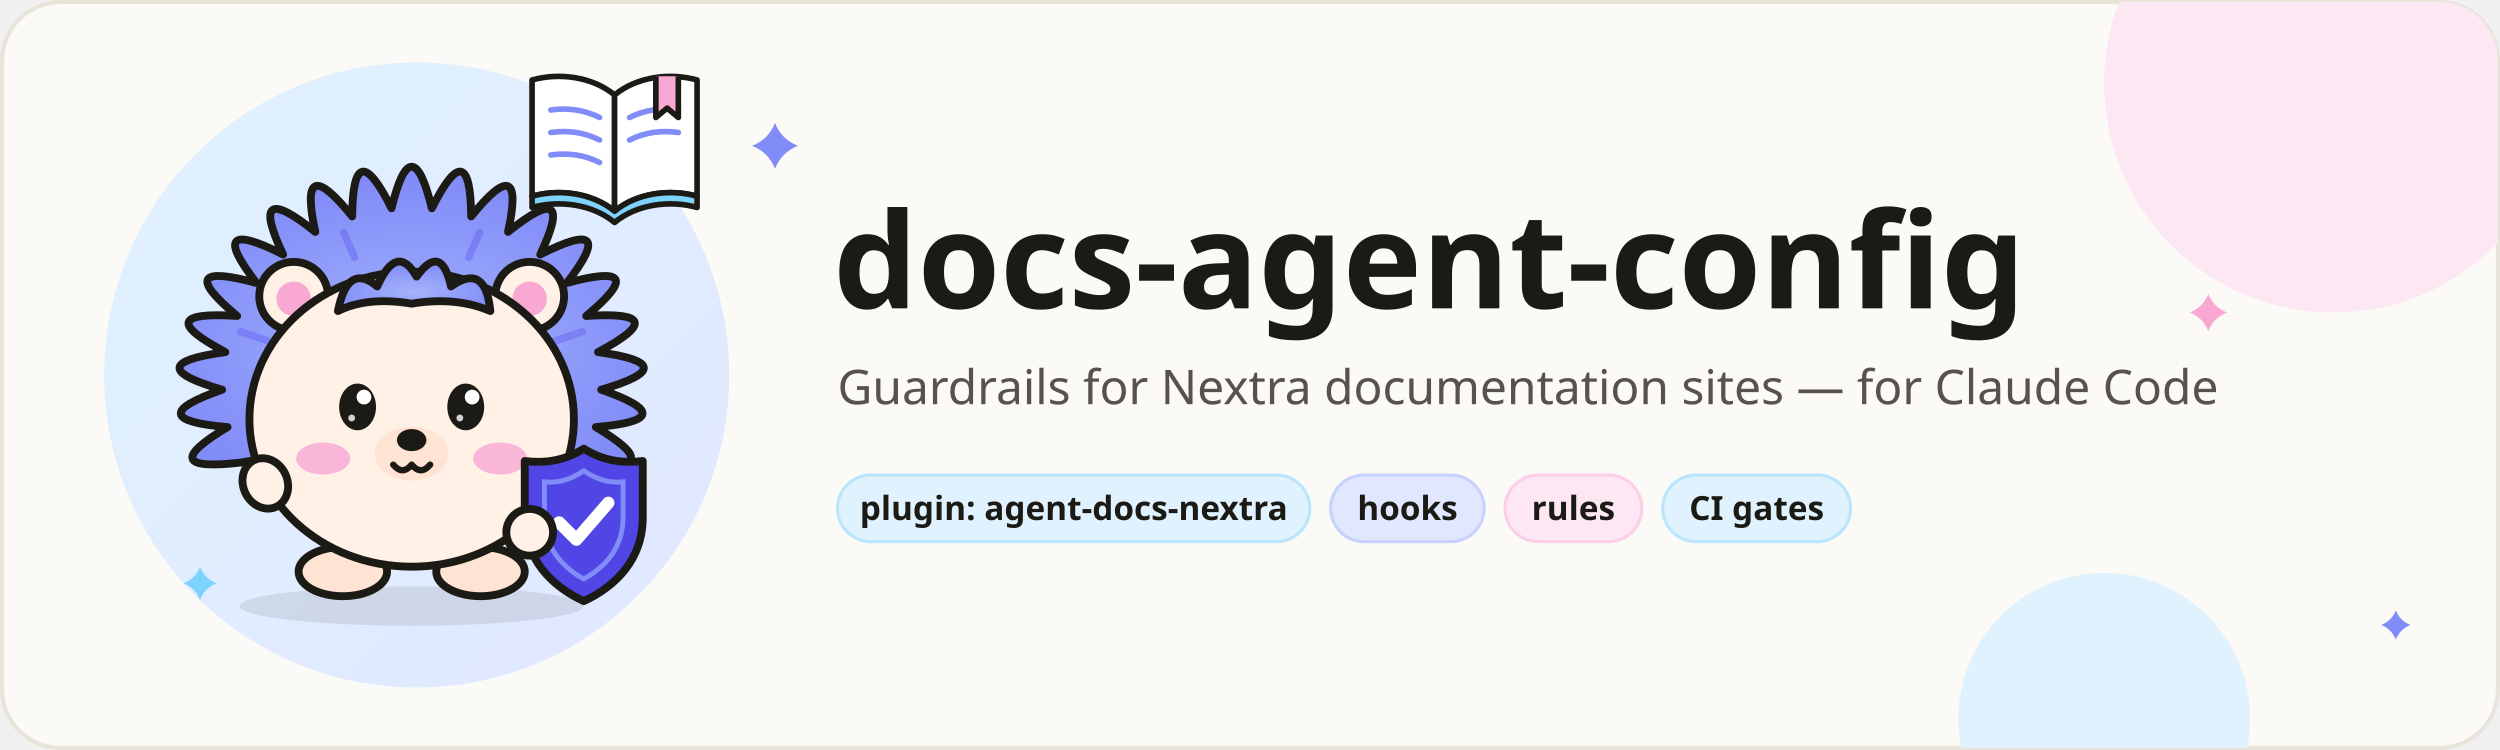
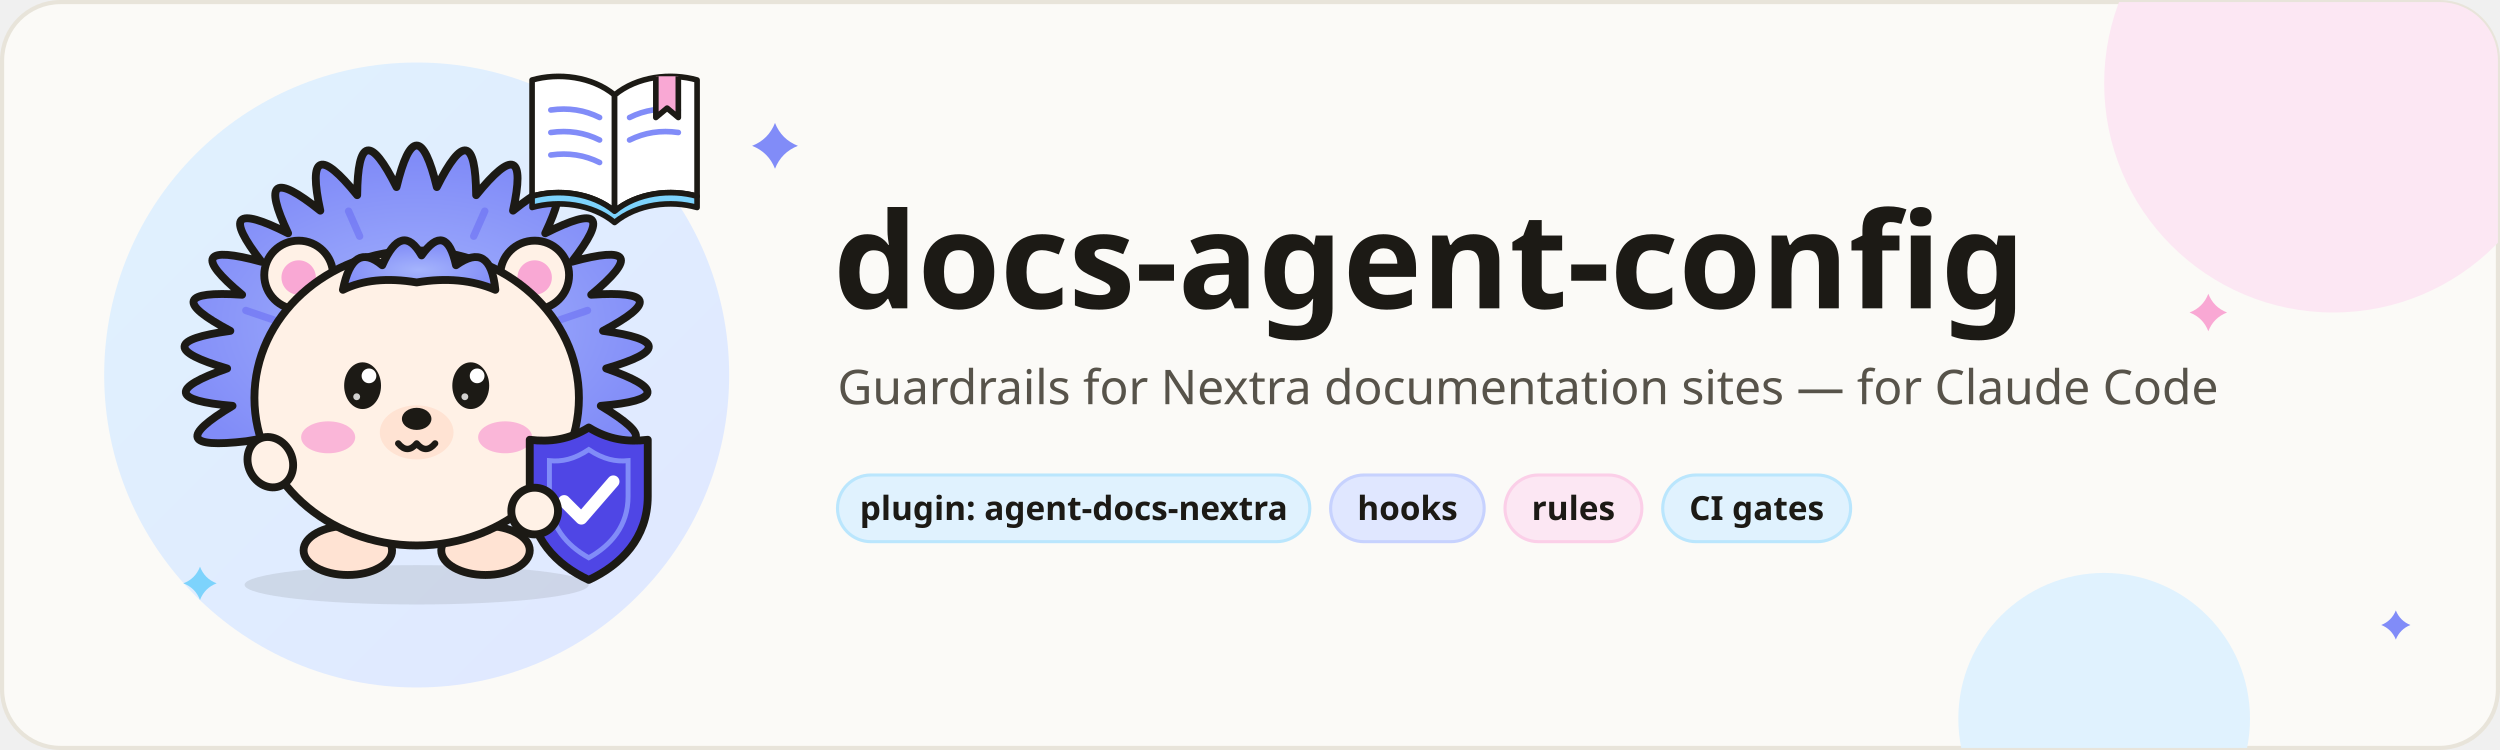
<svg xmlns="http://www.w3.org/2000/svg" viewBox="0 0 1200 360" role="img" aria-labelledby="t d">
  <defs>
    <style>.s{font-family:'Plus Jakarta Sans', system-ui, sans-serif}.m{font-family:ui-monospace, 'SF Mono', Menlo, Consolas, monospace;font-variant-ligatures:none}.eye,.tw,.blob{transform-box:fill-box;transform-origin:50% 50%}.eye{animation:blink 4.6s ease-in-out infinite}@keyframes blink{0%,93%,96%,100%{transform:scaleY(1)}94%,95%{transform:scaleY(.1)}}.glint{animation:glint 4.6s ease-in-out infinite}@keyframes glint{0%,93%,96%,100%{opacity:1}93.6%,95.4%{opacity:0}}.tw{animation:twinkle 6s ease-in-out infinite}.tw1{animation-delay:.6s}.tw2{animation-delay:2.1s}.tw3{animation-delay:3.6s}.tw4{animation-delay:5.1s}.tw5{animation-delay:1.35s}.tw6{animation-delay:2.85s}.tw7{animation-delay:4.35s}@keyframes twinkle{0%,32%,100%{transform:scale(1);opacity:1}10%{transform:scale(.85);opacity:.6}22%{transform:scale(1.1);opacity:1}}.blob{animation:drift-a 9s ease-in-out infinite}.blob2{animation-name:drift-b}.blob3{animation-name:drift-c}@keyframes drift-a{0%,100%{transform:translate(0,0)}50%{transform:translate(2px,-2px)}}@keyframes drift-b{0%,100%{transform:translate(0,0)}50%{transform:translate(-2.5px,2px)}}@keyframes drift-c{0%,100%{transform:translate(0,0)}50%{transform:translate(2px,-1.5px)}}@media (prefers-reduced-motion:reduce){*,*::before,*::after{animation:none!important}}</style>
    <filter id="sh" x="-10%" y="-10%" width="120%" height="140%">
      <feDropShadow dx="0" dy="4" stdDeviation="6" flood-color="#1c1a15" flood-opacity="0.08" />
    </filter>
  </defs>
  <clipPath id="cc">
    <rect x="1" y="1" width="1198" height="358" rx="28" />
  </clipPath>
  <rect x="1" y="1" width="1198" height="358" rx="28" fill="#fbfaf7" stroke="#e8e4da" stroke-width="2" />
  <linearGradient id="ga" x1="0" y1="0" x2="1" y2="1">
    <stop offset="0" stop-color="#e0f2fe" />
    <stop offset="1" stop-color="#e0e7ff" />
  </linearGradient>
  <g clip-path="url(#cc)">
    <g class="blob">
      <circle cx="200" cy="180" r="150" fill="url(#ga)" />
    </g>
    <g class="blob blob2">
      <circle cx="1120" cy="40" r="110" fill="#fce7f3" opacity="1" />
    </g>
    <g class="blob blob3">
      <circle cx="1010" cy="345" r="70" fill="#e0f2fe" opacity="1" />
    </g>
  </g>
  <g class="tw tw1">
    <path d="M372,59Q375.1,66.9 383,70Q375.1,73.1 372,81Q368.9,73.1 361,70Q368.9,66.9 372,59Z" fill="#818cf8" opacity="1" />
  </g>
  <g class="tw tw2">
    <path d="M1060,141Q1062.5,147.5 1069,150Q1062.5,152.5 1060,159Q1057.5,152.5 1051,150Q1057.5,147.5 1060,141Z" fill="#f9a8d4" opacity="1" />
  </g>
  <g class="tw tw3">
    <path d="M96,272Q98.2,277.8 104,280Q98.2,282.2 96,288Q93.8,282.2 88,280Q93.8,277.8 96,272Z" fill="#7dd3fc" opacity="1" />
  </g>
  <g class="tw tw4">
    <path d="M1150,293Q1152,298 1157,300Q1152,302 1150,307Q1148,302 1143,300Q1148,298 1150,293Z" fill="#818cf8" opacity="1" />
  </g>
-   <g transform="translate(67.8 54.9) scale(1.18)">
+   <g transform="translate(70.2 44.71) scale(1.18)">
    <defs>
      <radialGradient id="mg" cx="50%" cy="60%" r="55%">
        <stop offset="0" stop-color="#a5b4fc" />
        <stop offset="1" stop-color="#818cf8" />
      </radialGradient>
    </defs>
    <ellipse cx="110" cy="200" rx="70" ry="8" fill="#1c1a15" opacity="0.10" />
    <path d="M110,130L40.7,141.6Q3.9,145.9 35.1,127.2Q-1.8,124.1 32.9,112Q-2.4,101.7 34.2,96.7Q2,79.6 39,82Q11.3,58.9 46.9,68.6Q25.1,40.5 57.7,57Q42.7,25.3 70.8,47.8Q63.4,13.8 85.8,41.5Q86.1,6.8 101.8,38.2Q110,4.4 118.2,38.2Q133.9,6.8 134.2,41.5Q156.6,13.8 149.2,47.8Q177.3,25.3 162.3,57Q194.9,40.5 173.1,68.6Q208.7,58.9 181,82Q218,79.6 185.8,96.7Q222.4,101.7 187.1,112Q221.8,124.1 184.9,127.2Q216.1,145.9 179.3,141.6Z" fill="url(#mg)" stroke="#1c1a15" stroke-width="3.2" stroke-linejoin="round" stroke-linecap="round" />
    <path d="M51.7,92.2L40.5,88.4" stroke="#6366f1" stroke-width="3" stroke-linecap="round" opacity=".5" />
    <path d="M65.4,71.7L56.8,64.1" stroke="#6366f1" stroke-width="3" stroke-linecap="round" opacity=".5" />
    <path d="M86.8,58.2L82.3,48" stroke="#6366f1" stroke-width="3" stroke-linecap="round" opacity=".5" />
    <path d="M133.2,58.2L137.7,48" stroke="#6366f1" stroke-width="3" stroke-linecap="round" opacity=".5" />
    <path d="M154.6,71.7L163.2,64.1" stroke="#6366f1" stroke-width="3" stroke-linecap="round" opacity=".5" />
    <path d="M168.3,92.2L179.5,88.4" stroke="#6366f1" stroke-width="3" stroke-linecap="round" opacity=".5" />
    <circle cx="62" cy="74" r="14" fill="#fff1e6" stroke="#1c1a15" stroke-width="3.2" stroke-linejoin="round" stroke-linecap="round" />
    <circle cx="62" cy="75" r="7" fill="#f9a8d4" />
    <circle cx="158" cy="74" r="14" fill="#fff1e6" stroke="#1c1a15" stroke-width="3.2" stroke-linejoin="round" stroke-linecap="round" />
    <circle cx="158" cy="75" r="7" fill="#f9a8d4" />
    <ellipse cx="82" cy="186" rx="18" ry="10" fill="#ffe3d3" stroke="#1c1a15" stroke-width="3.2" stroke-linejoin="round" stroke-linecap="round" />
    <ellipse cx="138" cy="186" rx="18" ry="10" fill="#ffe3d3" stroke="#1c1a15" stroke-width="3.2" stroke-linejoin="round" stroke-linecap="round" />
    <ellipse cx="110" cy="124" rx="66" ry="60" fill="#fff1e6" stroke="#1c1a15" stroke-width="3.2" stroke-linejoin="round" stroke-linecap="round" />
    <path d="M80,80Q84,60 96,70Q104,52 112,66Q122,52 126,70Q140,60 142,80Q128,74 110,77Q92,74 80,80Z" fill="url(#mg)" stroke="#1c1a15" stroke-width="3.2" stroke-linejoin="round" stroke-linecap="round" />
    <ellipse cx="74" cy="140" rx="11" ry="6.5" fill="#f9a8d4" opacity=".8" />
    <ellipse cx="146" cy="140" rx="11" ry="6.5" fill="#f9a8d4" opacity=".8" />
    <g class="eye">
      <ellipse cx="88" cy="119" rx="7.5" ry="9.5" fill="#1c1a15" />
      <g class="glint">
        <circle cx="90.6" cy="115" r="3" fill="#ffffff" />
        <circle cx="85.6" cy="123.5" r="1.4" fill="#ffffff" opacity=".8" />
      </g>
    </g>
    <g class="eye">
      <ellipse cx="132" cy="119" rx="7.5" ry="9.5" fill="#1c1a15" />
      <g class="glint">
        <circle cx="134.6" cy="115" r="3" fill="#ffffff" />
        <circle cx="129.6" cy="123.5" r="1.4" fill="#ffffff" opacity=".8" />
      </g>
    </g>
    <ellipse cx="110" cy="138" rx="15" ry="11" fill="#ffe3d3" />
    <ellipse cx="110" cy="132.5" rx="6" ry="4.5" fill="#1c1a15" />
    <path d="M102.5,142.5q3.75,4.5 7.5,0q3.75,4.5 7.5,0" fill="none" stroke="#1c1a15" stroke-width="2.6" stroke-linecap="round" stroke-linejoin="round" />
    <ellipse cx="50" cy="152" rx="9" ry="10.5" fill="#fff1e6" stroke="#1c1a15" stroke-width="3.2" stroke-linejoin="round" stroke-linecap="round" transform="rotate(-25 46 150)" />
    <path d="M180,136C188,141 196,142 204,141L204,164C204,181 193,192 180,198C167,192 156,181 156,164L156,141C164,142 172,141 180,136Z" fill="#4f46e5" stroke="#1c1a15" stroke-width="3.2" stroke-linejoin="round" stroke-linecap="round" />
    <path d="M180,145C186,149 191,150 196,149.5L196,164C196,176 189,184 180,189C171,184 164,176 164,164L164,149.5C169,150 174,149 180,145Z" fill="none" stroke="#818cf8" stroke-width="2" />
    <path d="M170,166l7,7l13,-15" fill="none" stroke="#ffffff" stroke-width="5" stroke-linecap="round" stroke-linejoin="round" />
    <circle cx="158" cy="170" r="9.5" fill="#fff1e6" stroke="#1c1a15" stroke-width="3.2" stroke-linejoin="round" stroke-linecap="round" />
  </g>
  <g transform="translate(250 24) scale(0.9)">
    <path d="M50,24C38,14 20,12 6,16V78C20,74 38,76 50,86Z" fill="#ffffff" stroke="#1c1a15" stroke-width="3" stroke-linejoin="round" />
    <path d="M50,24C62,14 80,12 94,16V78C80,74 62,76 50,86Z" fill="#ffffff" stroke="#1c1a15" stroke-width="3" stroke-linejoin="round" />
    <path d="M6,78C20,74 38,76 50,86C62,76 80,74 94,78V84C80,80 62,82 50,92C38,82 20,80 6,84Z" fill="#7dd3fc" stroke="#1c1a15" stroke-width="3" stroke-linejoin="round" />
    <path d="M16,32q14,-2 26,4M16,44q14,-2 26,4M16,56q14,-2 26,4M58,36q12,-6 26,-4M58,48q12,-6 26,-4" fill="none" stroke="#818cf8" stroke-width="3" stroke-linecap="round" />
    <path d="M72,14v22l6,-5l6,5v-22" fill="#f9a8d4" stroke="#1c1a15" stroke-width="3" stroke-linejoin="round" />
  </g>
  <text class="s" x="400" y="148" font-size="64" font-weight="800" fill="#1c1a15">docs-agent-config</text>
  <text class="s" x="402" y="194" font-size="23" font-weight="500" fill="#57534a">Guardrails for Nextra documentation sites — for Claude Code</text>
  <rect x="402" y="228" width="226.7" height="32" rx="16.0" fill="#e0f2fe" stroke="#bae6fd" stroke-width="1.5" />
  <text class="s" x="515.4" y="249.6" font-size="16" font-weight="600" fill="#1c1a15" text-anchor="middle">plugin: agent-docs-nextra</text>
  <rect x="638.7" y="228" width="73.7" height="32" rx="16.0" fill="#e0e7ff" stroke="#c7d2fe" stroke-width="1.5" />
  <text class="s" x="675.6" y="249.6" font-size="16" font-weight="600" fill="#1c1a15" text-anchor="middle">hooks</text>
  <rect x="722.4" y="228" width="65.7" height="32" rx="16.0" fill="#fce7f3" stroke="#fbcfe8" stroke-width="1.5" />
  <text class="s" x="755.2" y="249.6" font-size="16" font-weight="600" fill="#1c1a15" text-anchor="middle">rules</text>
  <rect x="798.1" y="228" width="90.2" height="32" rx="16.0" fill="#e0f2fe" stroke="#bae6fd" stroke-width="1.5" />
  <text class="s" x="843.2" y="249.6" font-size="16" font-weight="600" fill="#1c1a15" text-anchor="middle">CI gates</text>
</svg>
